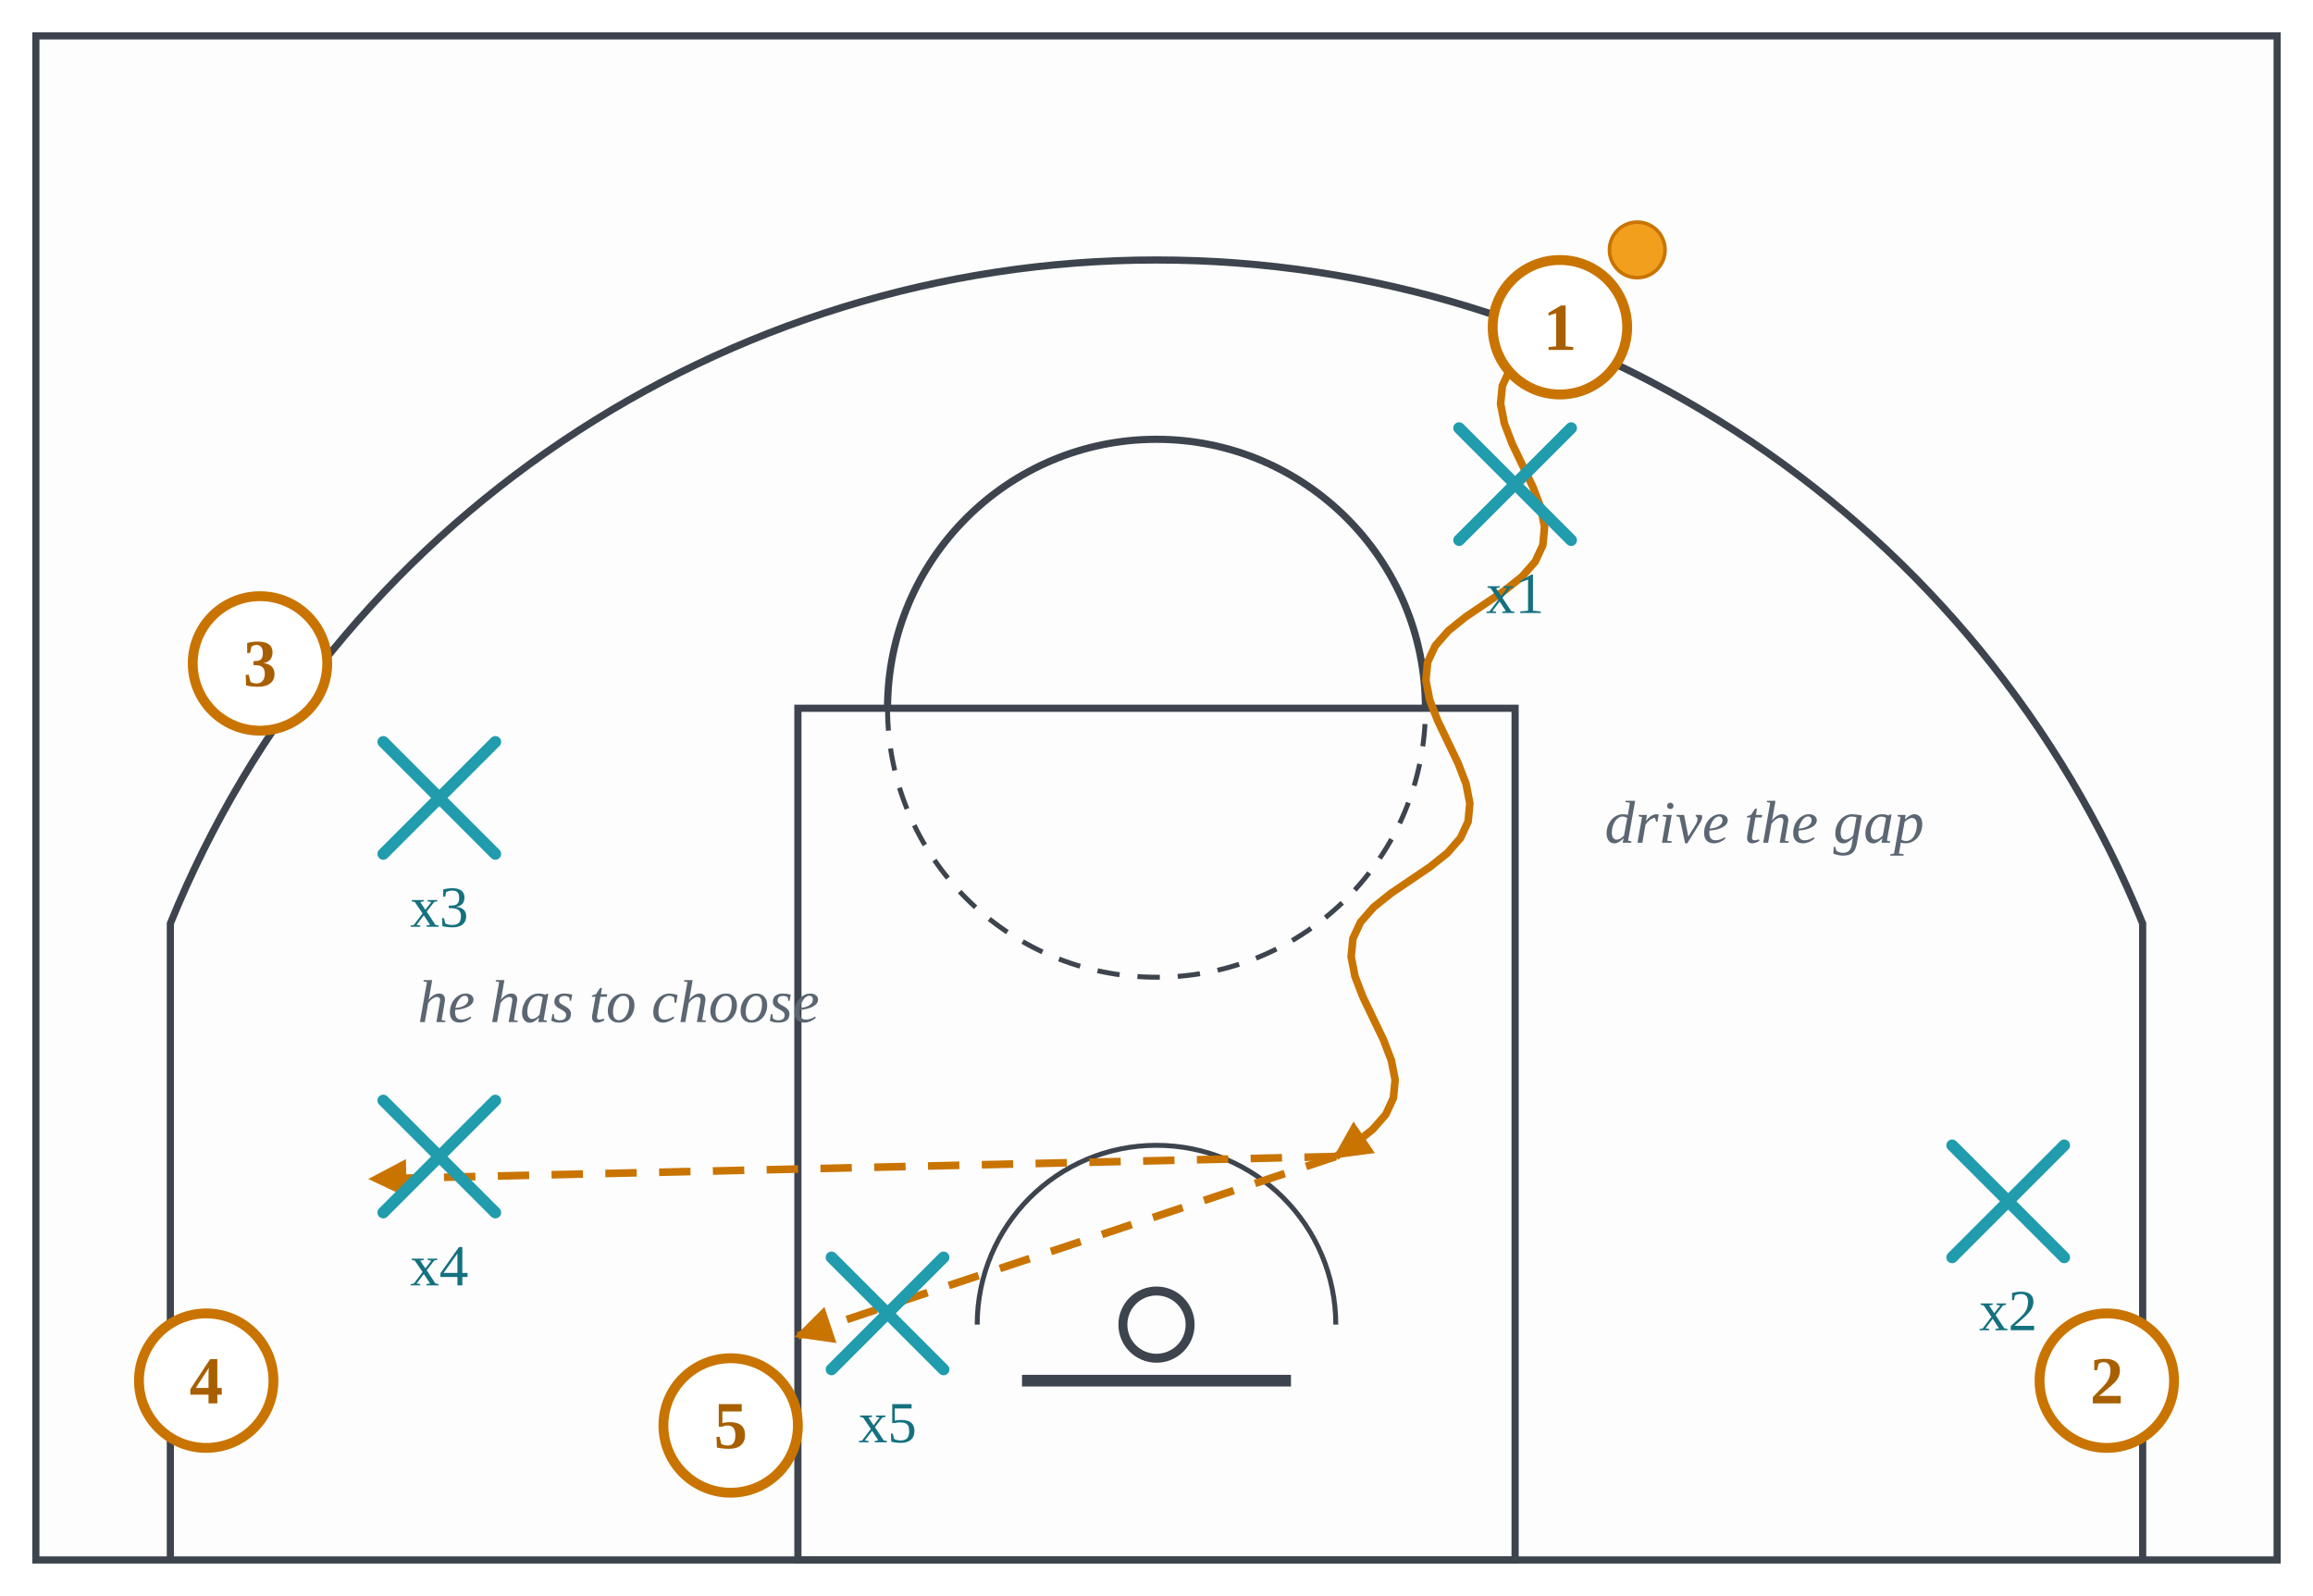
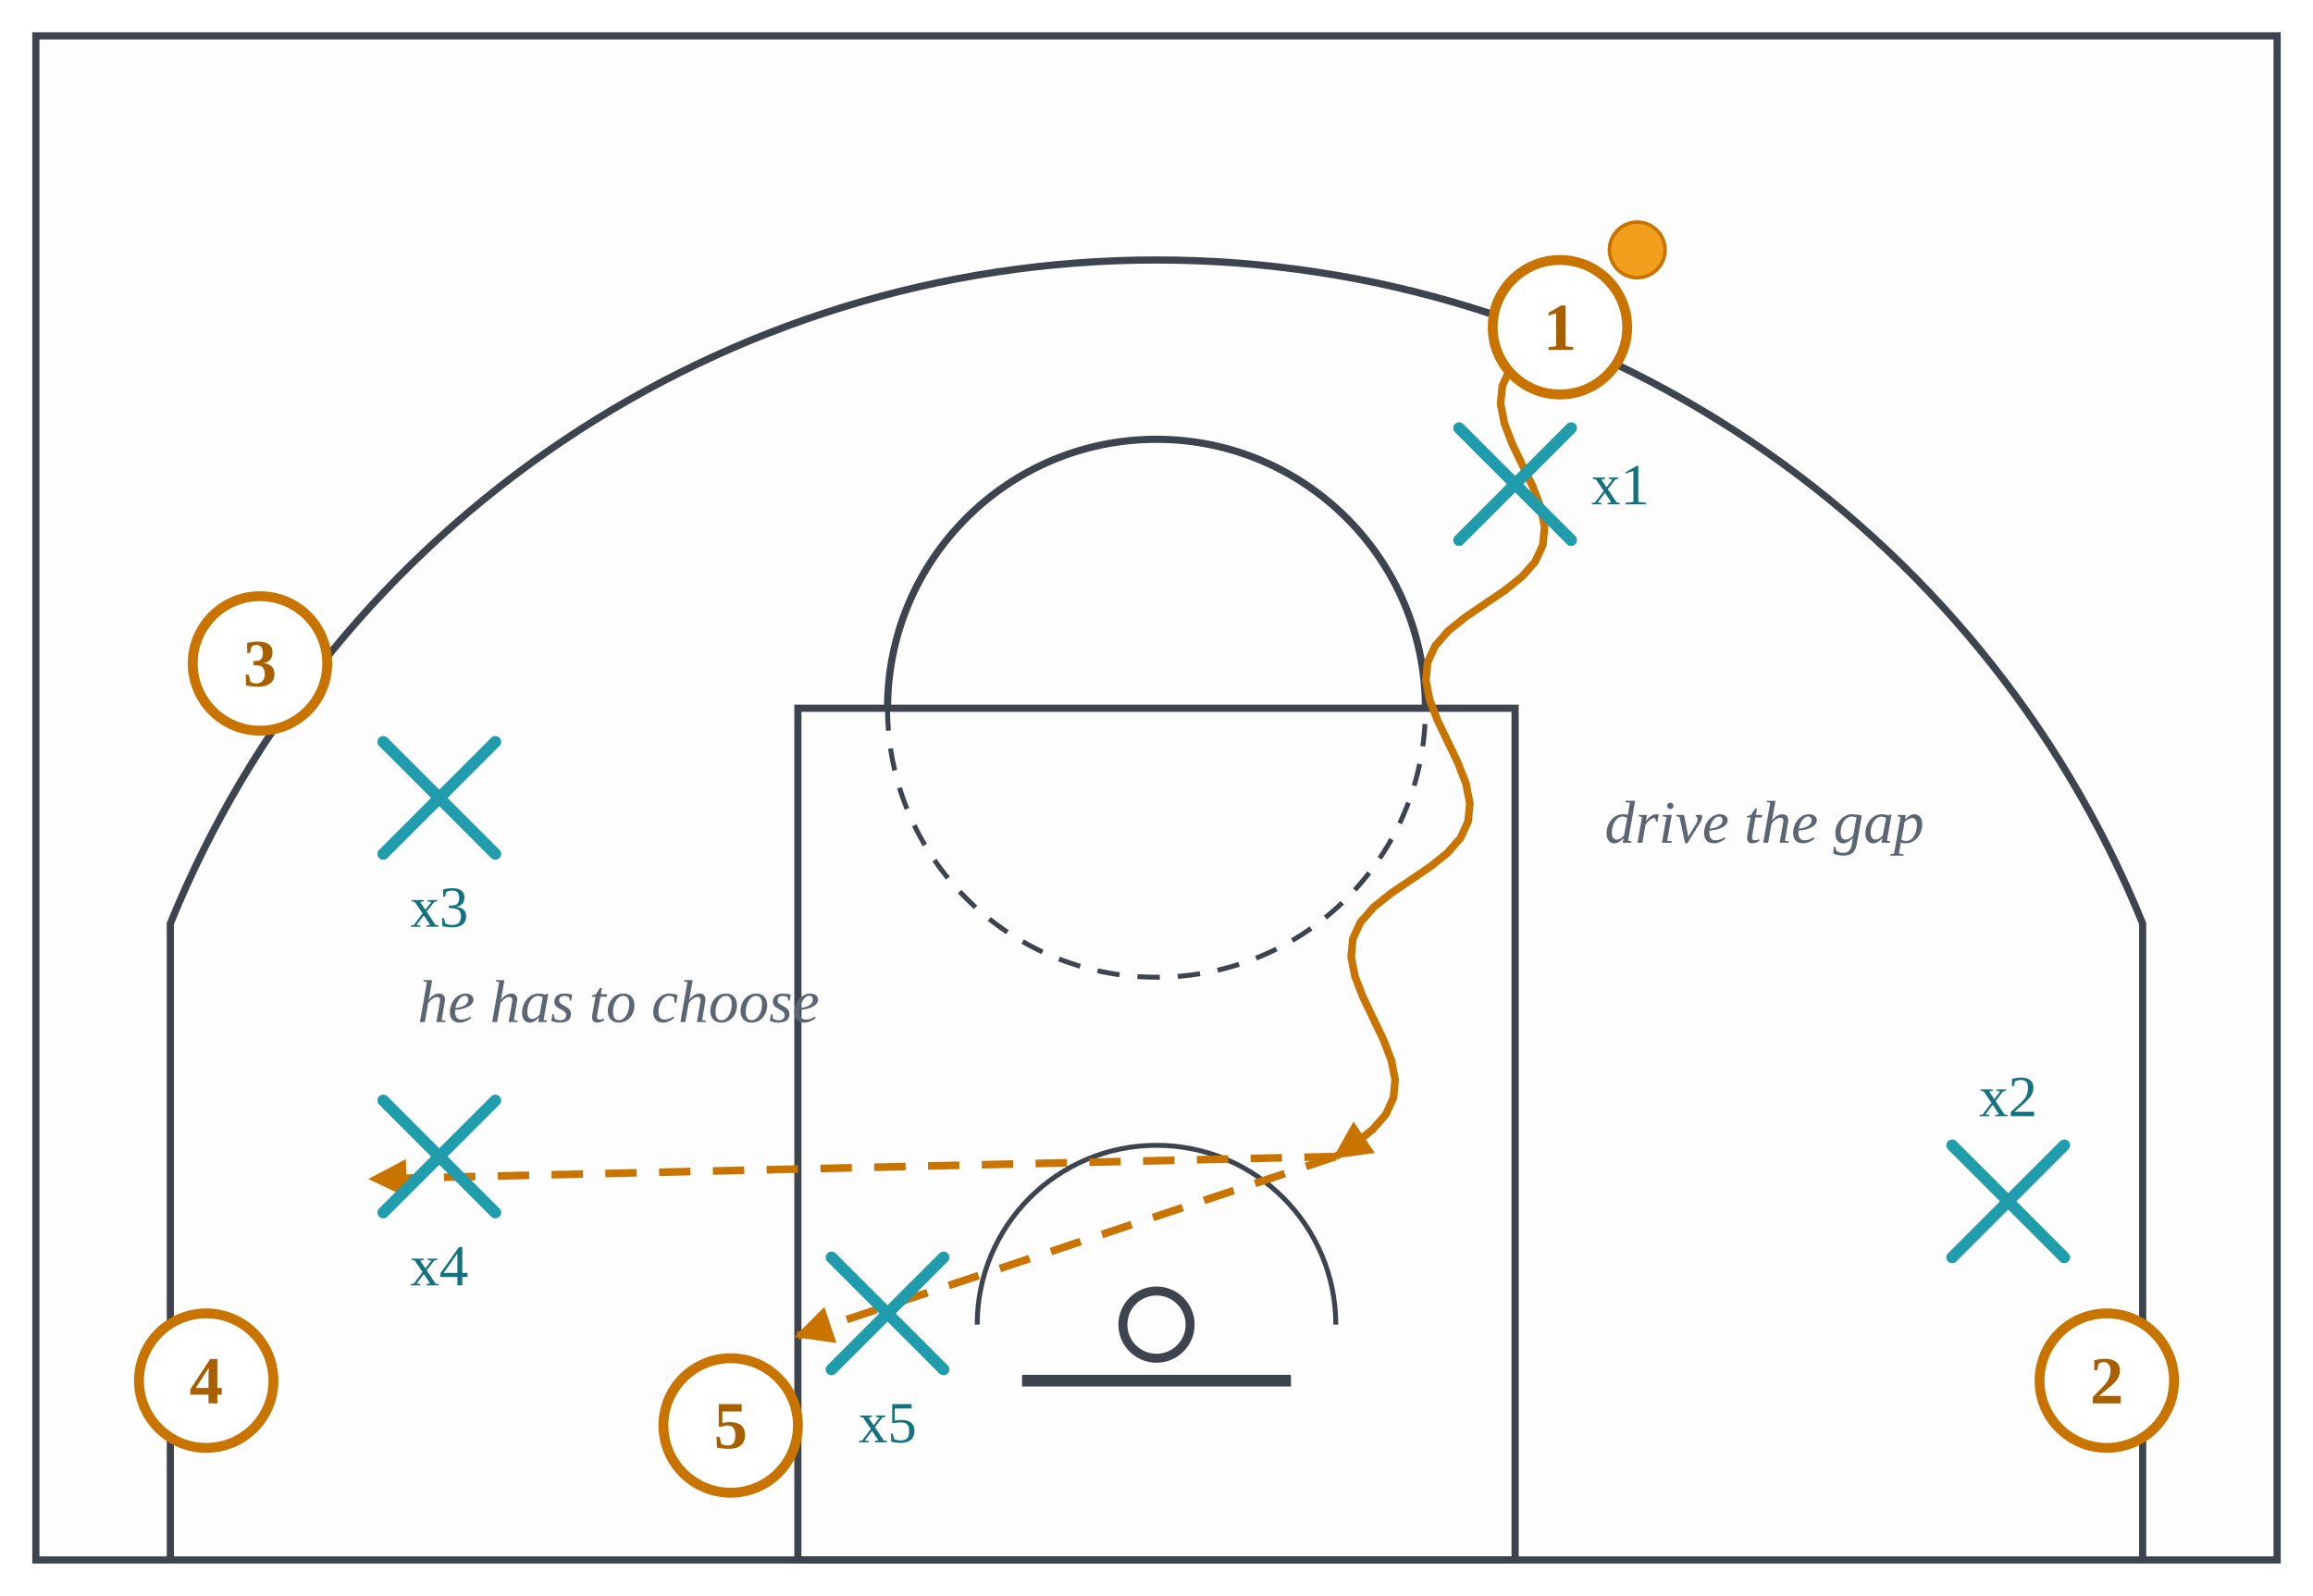
<svg xmlns="http://www.w3.org/2000/svg" viewBox="0 0 516.0 356.0" width="516.0" role="img" aria-label="A 4-out 1-in floor with the one big in the weak-side dunker spot, not the lane. The handler drives the gap between the slot and the wing on the right. The weak-side corner defender must choose: if he helps at the rim the corner is open for a kick-out, if he stays the driver has a layup. The big in the dunker spot is a third option for a drop-off. Dashed passes show both kick-outs." class="hd-court-svg">
  <defs>
    <marker id="hd-arrow-o" viewBox="0 0 10 10" refX="9" refY="5" markerWidth="5" markerHeight="5" orient="auto-start-reverse">
      <path d="M 0 0 L 10 5 L 0 10 z" fill="var(--hd-offense, #C97400)" />
    </marker>
    <marker id="hd-arrow-d" viewBox="0 0 10 10" refX="9" refY="5" markerWidth="5" markerHeight="5" orient="auto-start-reverse">
      <path d="M 0 0 L 10 5 L 0 10 z" fill="var(--hd-defense, #209CAD)" />
    </marker>
  </defs>
  <rect x="8.0" y="8.0" width="500.0" height="340.0" fill="var(--court-floor, #fdfdfd)" stroke="var(--court-line, #3d444d)" stroke-width="1.6" />
  <path d="M 38.0 348.0 L 38.0 206.02 A 237.5 237.5 0 0 1 478.0 206.02 L 478.0 348.0" stroke="var(--court-line, #3d444d)" fill="none" stroke-width="1.6" />
  <rect x="178.0" y="158.0" width="160.0" height="190.0" stroke="var(--court-line, #3d444d)" fill="none" stroke-width="1.6" />
  <path d="M 198.0 158.0 A 60.0 60.0 0 0 1 318.0 158.0" stroke="var(--court-line, #3d444d)" fill="none" stroke-width="1.6" />
  <path d="M 198.0 158.0 A 60.0 60.0 0 0 0 318.0 158.0" stroke="var(--court-line, #3d444d)" fill="none" stroke-width="1.1" stroke-dasharray="5 4" />
  <path d="M 218.0 295.5 A 40.0 40.0 0 0 1 298.0 295.5" stroke="var(--court-line, #3d444d)" fill="none" stroke-width="1.1" />
  <line x1="228.0" y1="308.0" x2="288.0" y2="308.0" stroke="var(--court-line, #3d444d)" stroke-width="2.6" />
  <circle cx="258.0" cy="295.5" r="7.5" stroke="var(--court-line, #3d444d)" fill="none" stroke-width="2" />
  <path d="M 348.0,73.0 L 343.63,75.96 L 339.77,79.05 L 336.85,82.39 L 335.15,86.07 L 334.76,90.1 L 335.61,94.46 L 337.38,99.08 L 339.67,103.83 L 341.95,108.59 L 343.73,113.2 L 344.57,117.57 L 344.19,121.6 L 342.49,125.27 L 339.56,128.62 L 335.7,131.71 L 331.33,134.67 L 326.97,137.62 L 323.11,140.71 L 320.18,144.06 L 318.48,147.74 L 318.1,151.77 L 318.94,156.13 L 320.72,160.75 L 323.0,165.5 L 325.28,170.25 L 327.06,174.87 L 327.9,179.23 L 327.52,183.26 L 325.82,186.94 L 322.89,190.29 L 319.03,193.38 L 314.67,196.33 L 310.3,199.29 L 306.44,202.38 L 303.51,205.73 L 301.81,209.4 L 301.43,213.43 L 302.27,217.8 L 304.05,222.41 L 306.33,227.17 L 308.62,231.92 L 310.39,236.54 L 311.24,240.9 L 310.85,244.93 L 309.15,248.61 L 306.23,251.95 L 302.37,255.04 L 298.0,258.0" stroke="var(--hd-offense, #C97400)" fill="none" marker-end="url(#hd-arrow-o)" stroke-width="1.7" />
  <line x1="298.0" y1="258.0" x2="83.0" y2="263.0" stroke="var(--hd-offense, #C97400)" fill="none" marker-end="url(#hd-arrow-o)" stroke-width="1.7" stroke-dasharray="7 5" />
  <line x1="298.0" y1="258.0" x2="178.0" y2="298.0" stroke="var(--hd-offense, #C97400)" fill="none" marker-end="url(#hd-arrow-o)" stroke-width="1.7" stroke-dasharray="7 5" />
  <circle cx="348.0" cy="73.0" r="15.0" fill="var(--court-floor, #fff)" stroke="var(--hd-offense, #C97400)" stroke-width="2.2" />
  <text x="348.0" y="73.0" text-anchor="middle" dominant-baseline="central" font-size="15.0" font-weight="600" fill="var(--hd-offense-ink, #A85F00)">1</text>
  <circle cx="365.25" cy="55.75" r="6.2" fill="#F39F1E" stroke="var(--hd-offense, #C97400)" stroke-width="0.8" />
  <circle cx="470.0" cy="308.0" r="15.0" fill="var(--court-floor, #fff)" stroke="var(--hd-offense, #C97400)" stroke-width="2.2" />
  <text x="470.0" y="308.0" text-anchor="middle" dominant-baseline="central" font-size="15.0" font-weight="600" fill="var(--hd-offense-ink, #A85F00)">2</text>
  <circle cx="58.0" cy="148.0" r="15.0" fill="var(--court-floor, #fff)" stroke="var(--hd-offense, #C97400)" stroke-width="2.2" />
  <text x="58.0" y="148.0" text-anchor="middle" dominant-baseline="central" font-size="15.0" font-weight="600" fill="var(--hd-offense-ink, #A85F00)">3</text>
  <circle cx="46.0" cy="308.0" r="15.0" fill="var(--court-floor, #fff)" stroke="var(--hd-offense, #C97400)" stroke-width="2.2" />
  <text x="46.0" y="308.0" text-anchor="middle" dominant-baseline="central" font-size="15.0" font-weight="600" fill="var(--hd-offense-ink, #A85F00)">4</text>
  <circle cx="163.0" cy="318.0" r="15.0" fill="var(--court-floor, #fff)" stroke="var(--hd-offense, #C97400)" stroke-width="2.2" />
  <text x="163.0" y="318.0" text-anchor="middle" dominant-baseline="central" font-size="15.0" font-weight="600" fill="var(--hd-offense-ink, #A85F00)">5</text>
  <line x1="325.5" y1="95.5" x2="350.5" y2="120.5" stroke="var(--hd-defense, #209CAD)" stroke-width="2.6" stroke-linecap="round" />
  <line x1="325.5" y1="120.5" x2="350.5" y2="95.5" stroke="var(--hd-defense, #209CAD)" stroke-width="2.6" stroke-linecap="round" />
-   <text x="338.0" y="136.75" text-anchor="middle" font-size="13.0" fill="var(--hd-defense-ink, #14717F)">x1</text>
+   <text x="355.0" y="112.5" text-anchor="start" font-size="13.0" fill="var(--hd-defense-ink, #14717F)">x1</text>
  <line x1="435.5" y1="255.5" x2="460.5" y2="280.5" stroke="var(--hd-defense, #209CAD)" stroke-width="2.6" stroke-linecap="round" />
  <line x1="435.5" y1="280.5" x2="460.5" y2="255.5" stroke="var(--hd-defense, #209CAD)" stroke-width="2.6" stroke-linecap="round" />
-   <text x="448.0" y="296.75" text-anchor="middle" font-size="13.0" fill="var(--hd-defense-ink, #14717F)">x2</text>
+   <text x="448.0" y="249.0" text-anchor="middle" font-size="13.0" fill="var(--hd-defense-ink, #14717F)">x2</text>
  <line x1="85.5" y1="165.5" x2="110.5" y2="190.5" stroke="var(--hd-defense, #209CAD)" stroke-width="2.6" stroke-linecap="round" />
  <line x1="85.5" y1="190.5" x2="110.5" y2="165.5" stroke="var(--hd-defense, #209CAD)" stroke-width="2.6" stroke-linecap="round" />
  <text x="98.0" y="206.75" text-anchor="middle" font-size="13.0" fill="var(--hd-defense-ink, #14717F)">x3</text>
  <line x1="85.5" y1="245.5" x2="110.5" y2="270.5" stroke="var(--hd-defense, #209CAD)" stroke-width="2.6" stroke-linecap="round" />
  <line x1="85.5" y1="270.5" x2="110.5" y2="245.5" stroke="var(--hd-defense, #209CAD)" stroke-width="2.6" stroke-linecap="round" />
  <text x="98.0" y="286.75" text-anchor="middle" font-size="13.0" fill="var(--hd-defense-ink, #14717F)">x4</text>
  <line x1="185.5" y1="280.5" x2="210.5" y2="305.5" stroke="var(--hd-defense, #209CAD)" stroke-width="2.6" stroke-linecap="round" />
  <line x1="185.5" y1="305.5" x2="210.5" y2="280.5" stroke="var(--hd-defense, #209CAD)" stroke-width="2.6" stroke-linecap="round" />
  <text x="198.0" y="321.75" text-anchor="middle" font-size="13.0" fill="var(--hd-defense-ink, #14717F)">x5</text>
  <text x="358.0" y="188.0" text-anchor="start" font-size="13.5" font-style="italic" fill="var(--hd-muted, #5b6672)">drive the gap</text>
  <text x="138.0" y="228.0" text-anchor="middle" font-size="13.5" font-style="italic" fill="var(--hd-muted, #5b6672)">he has to choose</text>
</svg>
